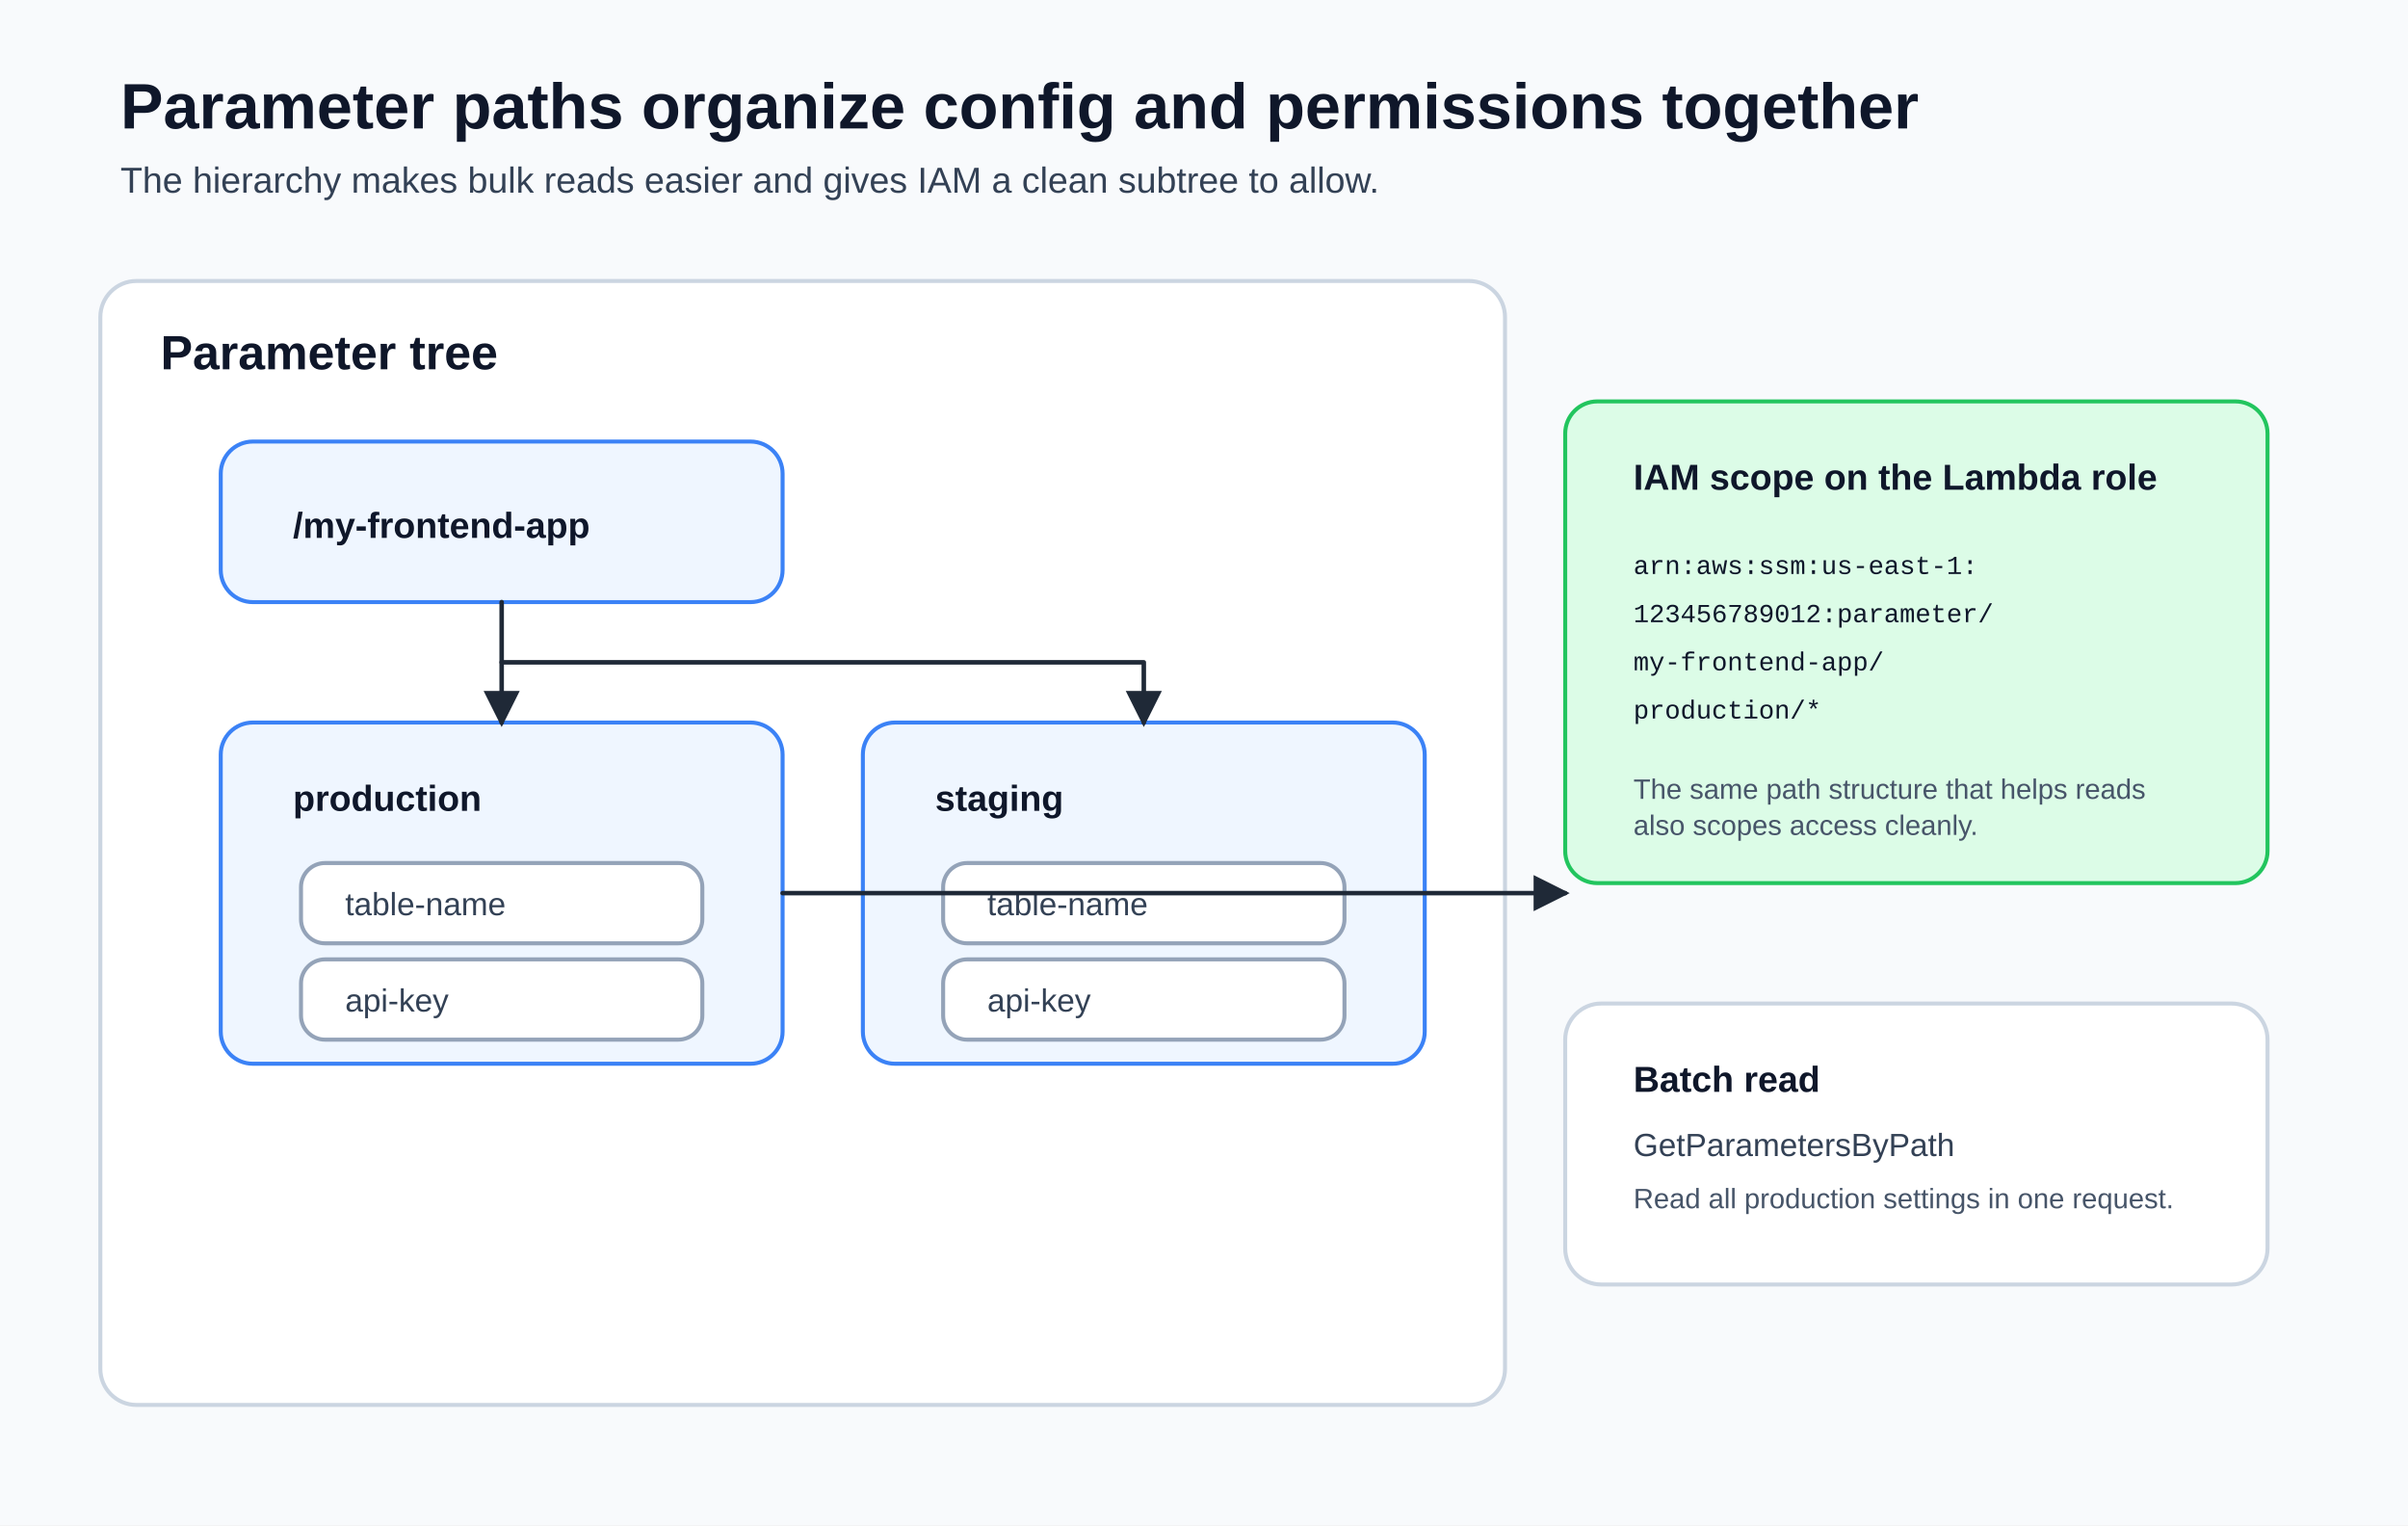
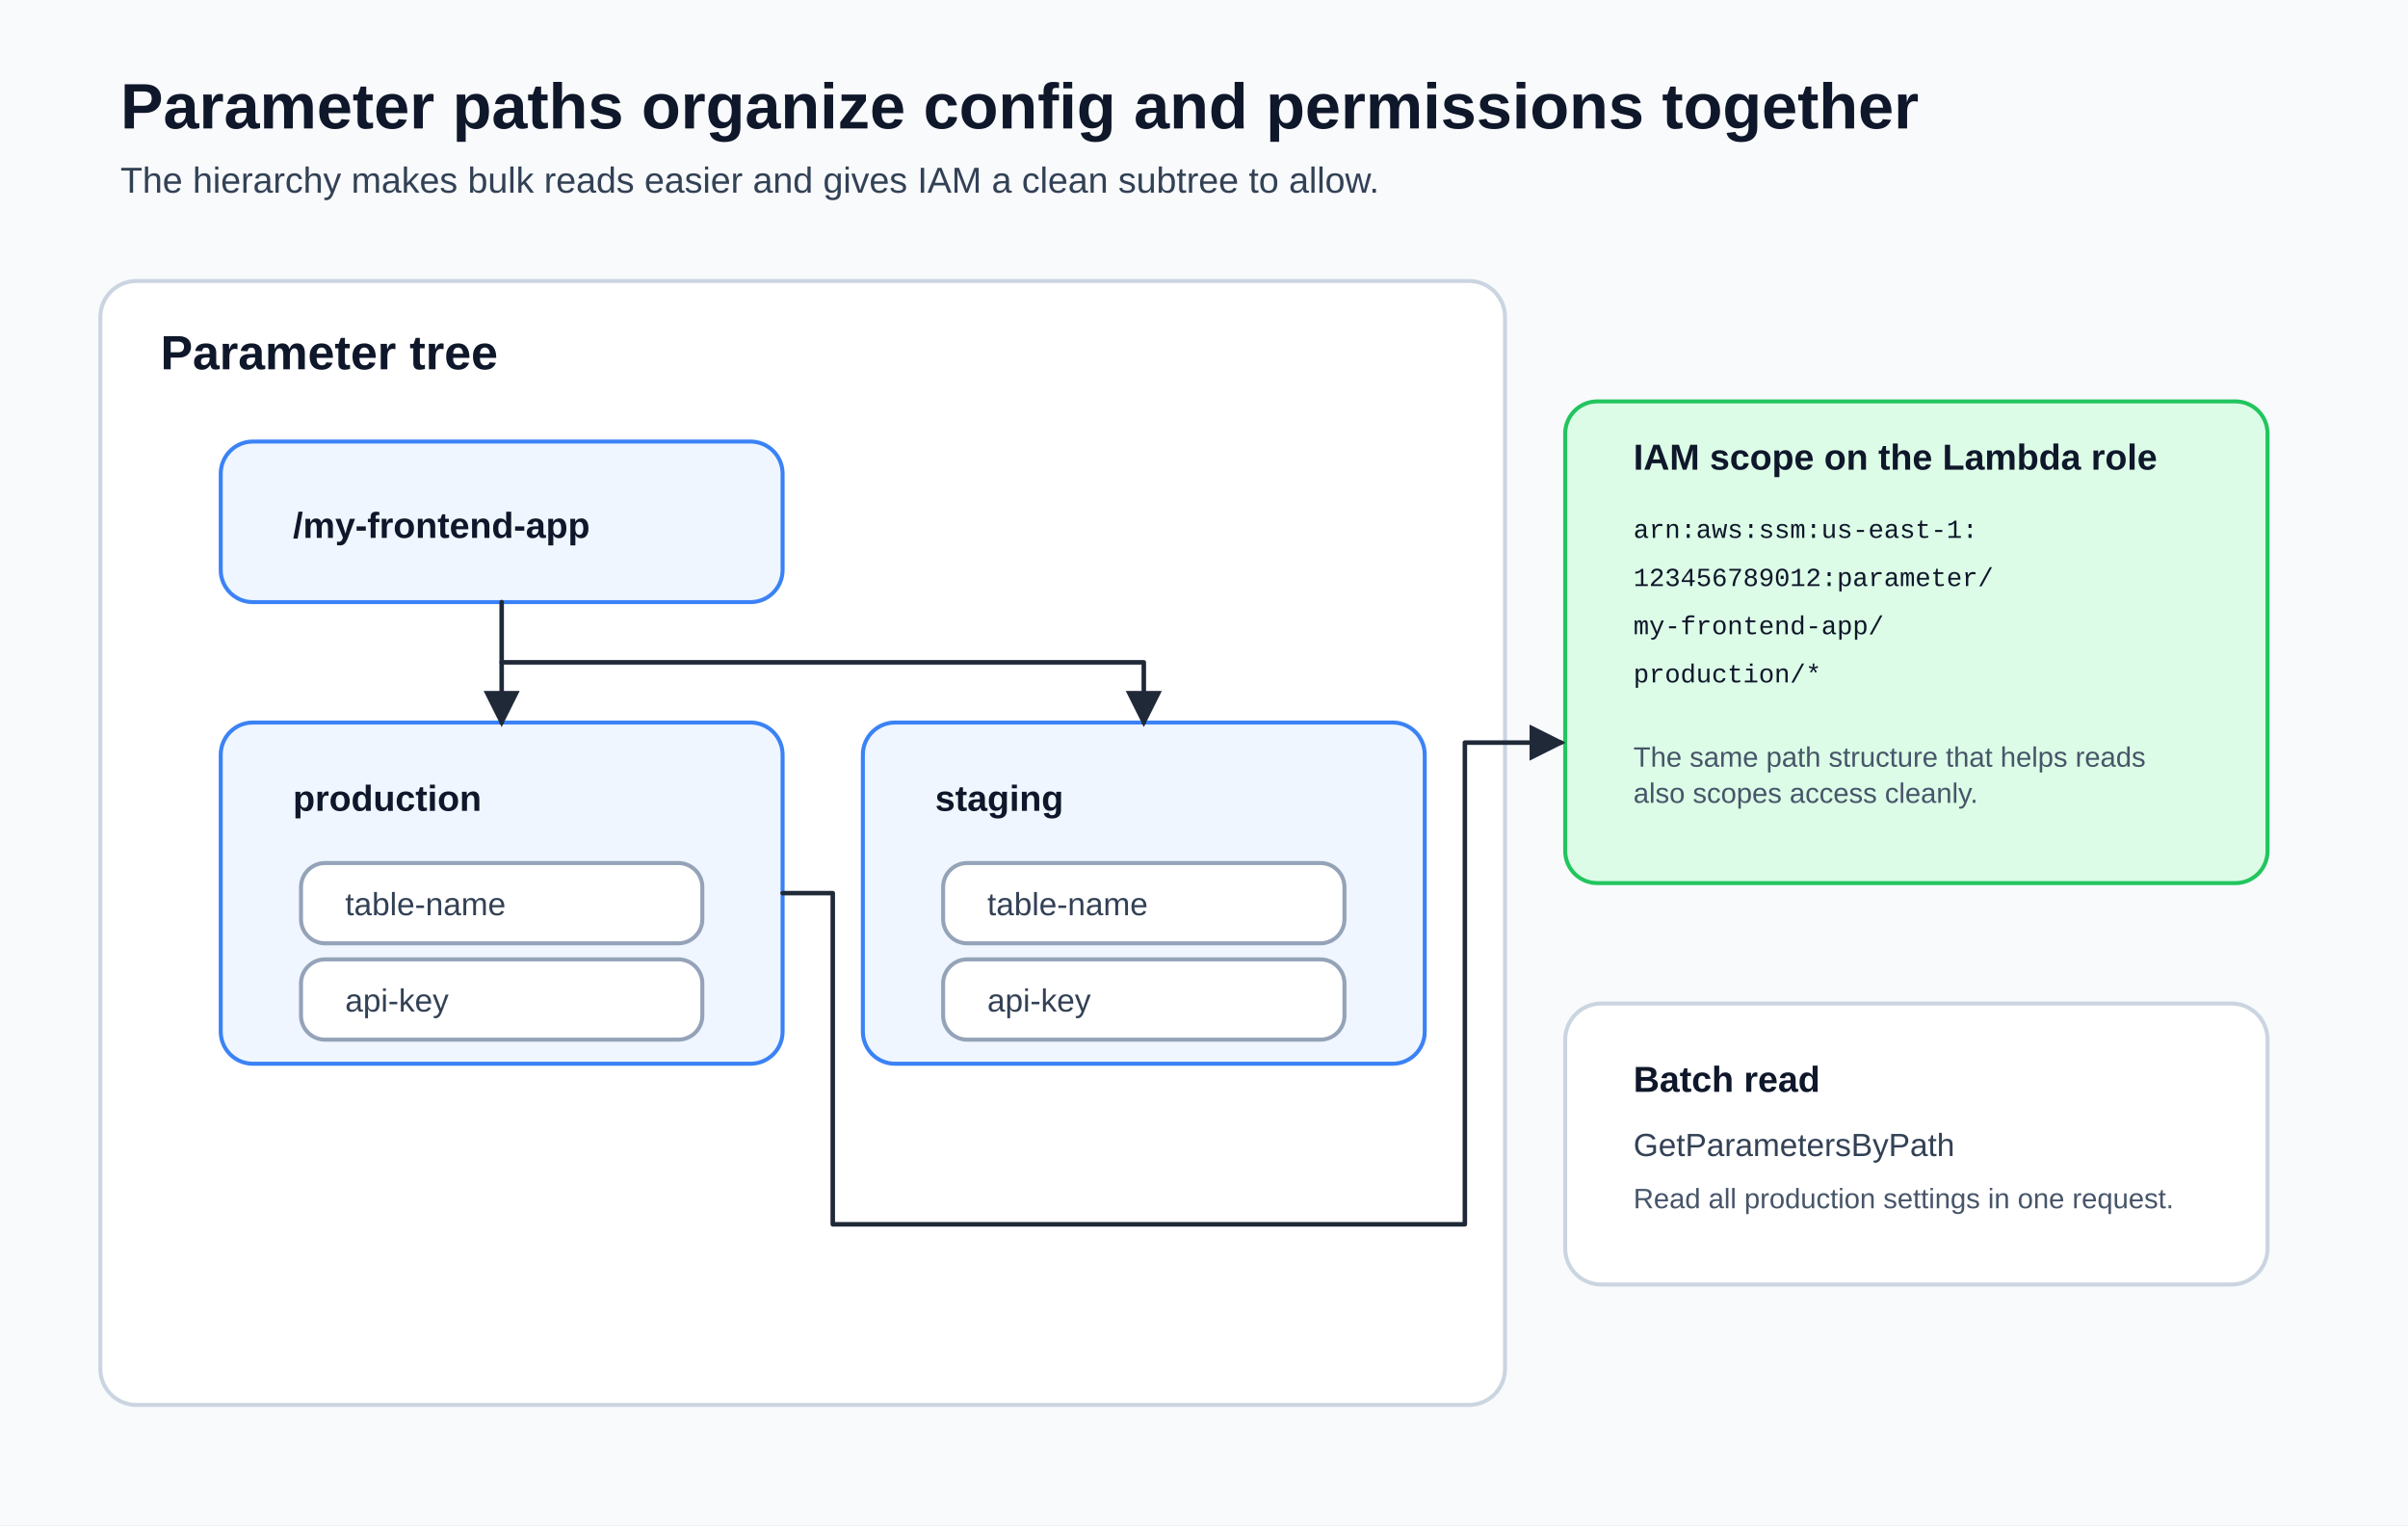
- <svg xmlns="http://www.w3.org/2000/svg" viewBox="0 0 1200 760" role="img" aria-labelledby="title desc">
-   <defs>
+ <svg xmlns="http://www.w3.org/2000/svg" viewBox="0 0 1200 760" role="img" aria-labelledby="title desc" version="1.1" id="svg19">
+   <defs id="defs1">
    <marker id="arrow" markerWidth="8" markerHeight="8" refX="7" refY="4" orient="auto-start-reverse">
-       <path d="M 0 0 L 8 4 L 0 8 z" fill="#1f2937" />
+       <path d="M 0 0 L 8 4 L 0 8 z" fill="#1f2937" id="path1" />
    </marker>
-     <style>
+     <style id="style1">
      .bg { fill: #f8fafc; }
      .panel { fill: #ffffff; stroke: #cbd5e1; stroke-width: 2; rx: 18; }
      .tree { fill: #eff6ff; stroke: #3b82f6; stroke-width: 2; rx: 16; }
      .card { fill: #ffffff; stroke: #94a3b8; stroke-width: 2; rx: 12; }
      .scope { fill: #dcfce7; stroke: #22c55e; stroke-width: 2; rx: 16; }
      .line {
        stroke: #1f2937;
        stroke-width: 2.25;
        stroke-linecap: round;
        stroke-linejoin: round;
        fill: none;
        marker-end: url(#arrow);
      }
      text { font-family: Arial, sans-serif; fill: #0f172a; }
      .title { font-size: 32px; font-weight: 700; }
      .subtitle { font-size: 18px; fill: #334155; }
      .heading { font-size: 24px; font-weight: 700; }
      .label { font-size: 18px; font-weight: 700; }
      .body { font-size: 16px; fill: #334155; }
      .mono { font-size: 13px; fill: #0f172a; font-family: "Courier New", monospace; }
      .small { font-size: 14px; fill: #475569; }
    </style>
  </defs>
-   <rect class="bg" width="1200" height="760" />
-   <text x="60" y="64" class="title">Parameter paths organize config and permissions together</text>
-   <text x="60" y="96" class="subtitle">The hierarchy makes bulk reads easier and gives IAM a clean subtree to allow.</text>
-   <rect x="50" y="140" width="700" height="560" class="panel" />
-   <text x="80" y="184" class="heading">Parameter tree</text>
-   <rect x="110" y="220" width="280" height="80" class="tree" />
-   <text x="146" y="268" class="label">/my-frontend-app</text>
-   <rect x="110" y="360" width="280" height="170" class="tree" />
-   <text x="146" y="404" class="label">production</text>
-   <rect x="150" y="430" width="200" height="40" class="card" />
-   <text x="172" y="456" class="body">table-name</text>
-   <rect x="150" y="478" width="200" height="40" class="card" />
-   <text x="172" y="504" class="body">api-key</text>
-   <rect x="430" y="360" width="280" height="170" class="tree" />
-   <text x="466" y="404" class="label">staging</text>
-   <rect x="470" y="430" width="200" height="40" class="card" />
-   <text x="492" y="456" class="body">table-name</text>
-   <rect x="470" y="478" width="200" height="40" class="card" />
-   <text x="492" y="504" class="body">api-key</text>
-   <path class="line" d="M 250 300 L 250 360" />
-   <path class="line" d="M 250 330 L 570 330 L 570 360" />
-   <rect x="780" y="200" width="350" height="240" class="scope" />
-   <text x="814" y="244" class="label">IAM scope on the Lambda role</text>
-   <text x="814" y="286" class="mono">arn:aws:ssm:us-east-1:</text>
-   <text x="814" y="310" class="mono">123456789012:parameter/</text>
-   <text x="814" y="334" class="mono">my-frontend-app/</text>
-   <text x="814" y="358" class="mono">production/*</text>
-   <text x="814" y="398" class="small">
-     <tspan x="814" dy="0">The same path structure that helps reads</tspan>
-     <tspan x="814" dy="18">also scopes access cleanly.</tspan>
+   <rect class="bg" width="1200" height="760" id="rect1" />
+   <text x="60" y="64" class="title" id="text1">Parameter paths organize config and permissions together</text>
+   <text x="60" y="96" class="subtitle" id="text2">The hierarchy makes bulk reads easier and gives IAM a clean subtree to allow.</text>
+   <rect x="50" y="140" width="700" height="560" class="panel" id="rect2" />
+   <text x="80" y="184" class="heading" id="text3">Parameter tree</text>
+   <rect x="110" y="220" width="280" height="80" class="tree" id="rect3" />
+   <text x="146" y="268" class="label" id="text4">/my-frontend-app</text>
+   <rect x="110" y="360" width="280" height="170" class="tree" id="rect4" />
+   <text x="146" y="404" class="label" id="text5">production</text>
+   <rect x="150" y="430" width="200" height="40" class="card" id="rect5" />
+   <text x="172" y="456" class="body" id="text6">table-name</text>
+   <rect x="150" y="478" width="200" height="40" class="card" id="rect6" />
+   <text x="172" y="504" class="body" id="text7">api-key</text>
+   <rect x="430" y="360" width="280" height="170" class="tree" id="rect7" />
+   <text x="466" y="404" class="label" id="text8">staging</text>
+   <rect x="470" y="430" width="200" height="40" class="card" id="rect8" />
+   <text x="492" y="456" class="body" id="text9">table-name</text>
+   <rect x="470" y="478" width="200" height="40" class="card" id="rect9" />
+   <text x="492" y="504" class="body" id="text10">api-key</text>
+   <path class="line" d="M 250 300 L 250 360" id="path10" />
+   <path class="line" d="M 250 330 L 570 330 L 570 360" id="path11" />
+   <rect x="780" y="200" width="350" height="240" class="scope" id="rect11" />
+   <text x="814" y="234" class="label" id="text11">IAM scope on the Lambda role</text>
+   <text x="814" y="268" class="mono" id="text12">arn:aws:ssm:us-east-1:</text>
+   <text x="814" y="292" class="mono" id="text13">123456789012:parameter/</text>
+   <text x="814" y="316" class="mono" id="text14">my-frontend-app/</text>
+   <text x="814" y="340" class="mono" id="text15">production/*</text>
+   <text x="814" y="382" class="small" id="text16">
+     <tspan x="814" dy="0" id="tspan15">The same path structure that helps reads</tspan>
+     <tspan x="814" dy="18" id="tspan16">also scopes access cleanly.</tspan>
  </text>
-   <path class="line" d="M 390 445 L 780 445" />
-   <rect x="780" y="500" width="350" height="140" class="panel" />
-   <text x="814" y="544" class="label">Batch read</text>
-   <text x="814" y="576" class="body">GetParametersByPath</text>
-   <text x="814" y="602" class="small">Read all production settings in one request.</text>
+   <path class="line" d="m 390,445 h 25 V 610 H 730 V 370 h 48" id="path16" />
+   <rect x="780" y="500" width="350" height="140" class="panel" id="rect16" />
+   <text x="814" y="544" class="label" id="text17">Batch read</text>
+   <text x="814" y="576" class="body" id="text18">GetParametersByPath</text>
+   <text x="814" y="602" class="small" id="text19">Read all production settings in one request.</text>
</svg>
